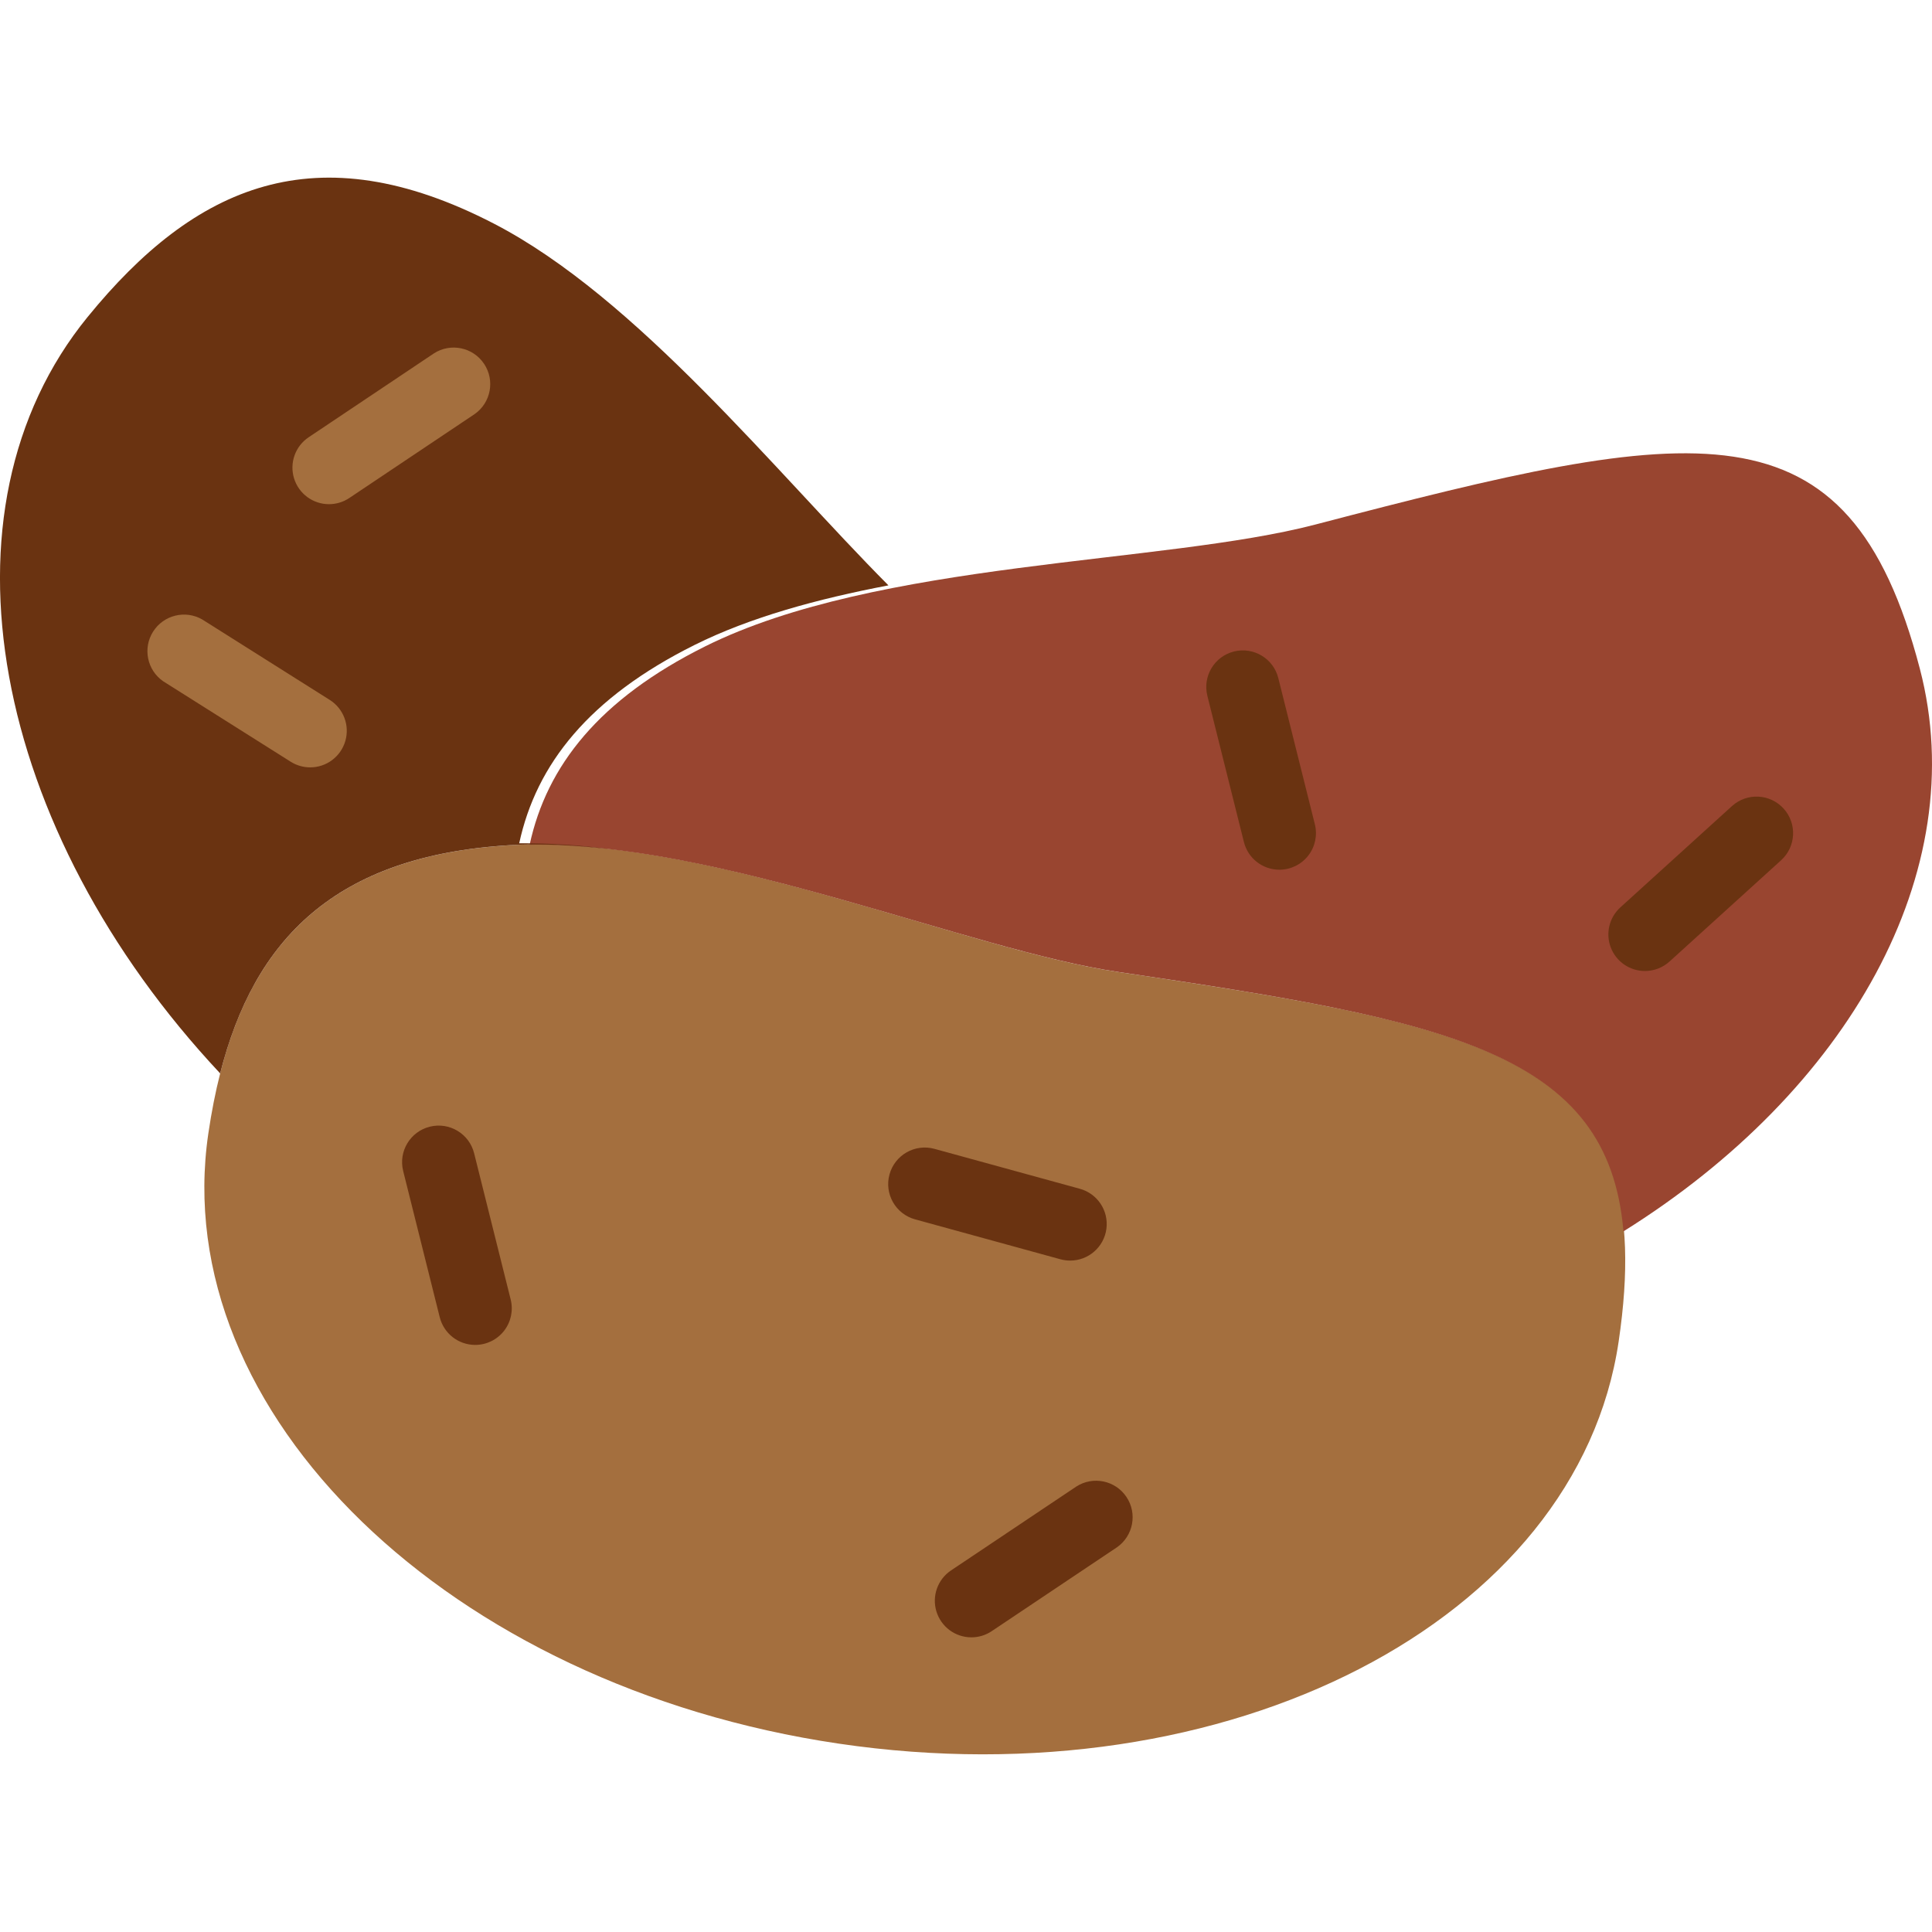
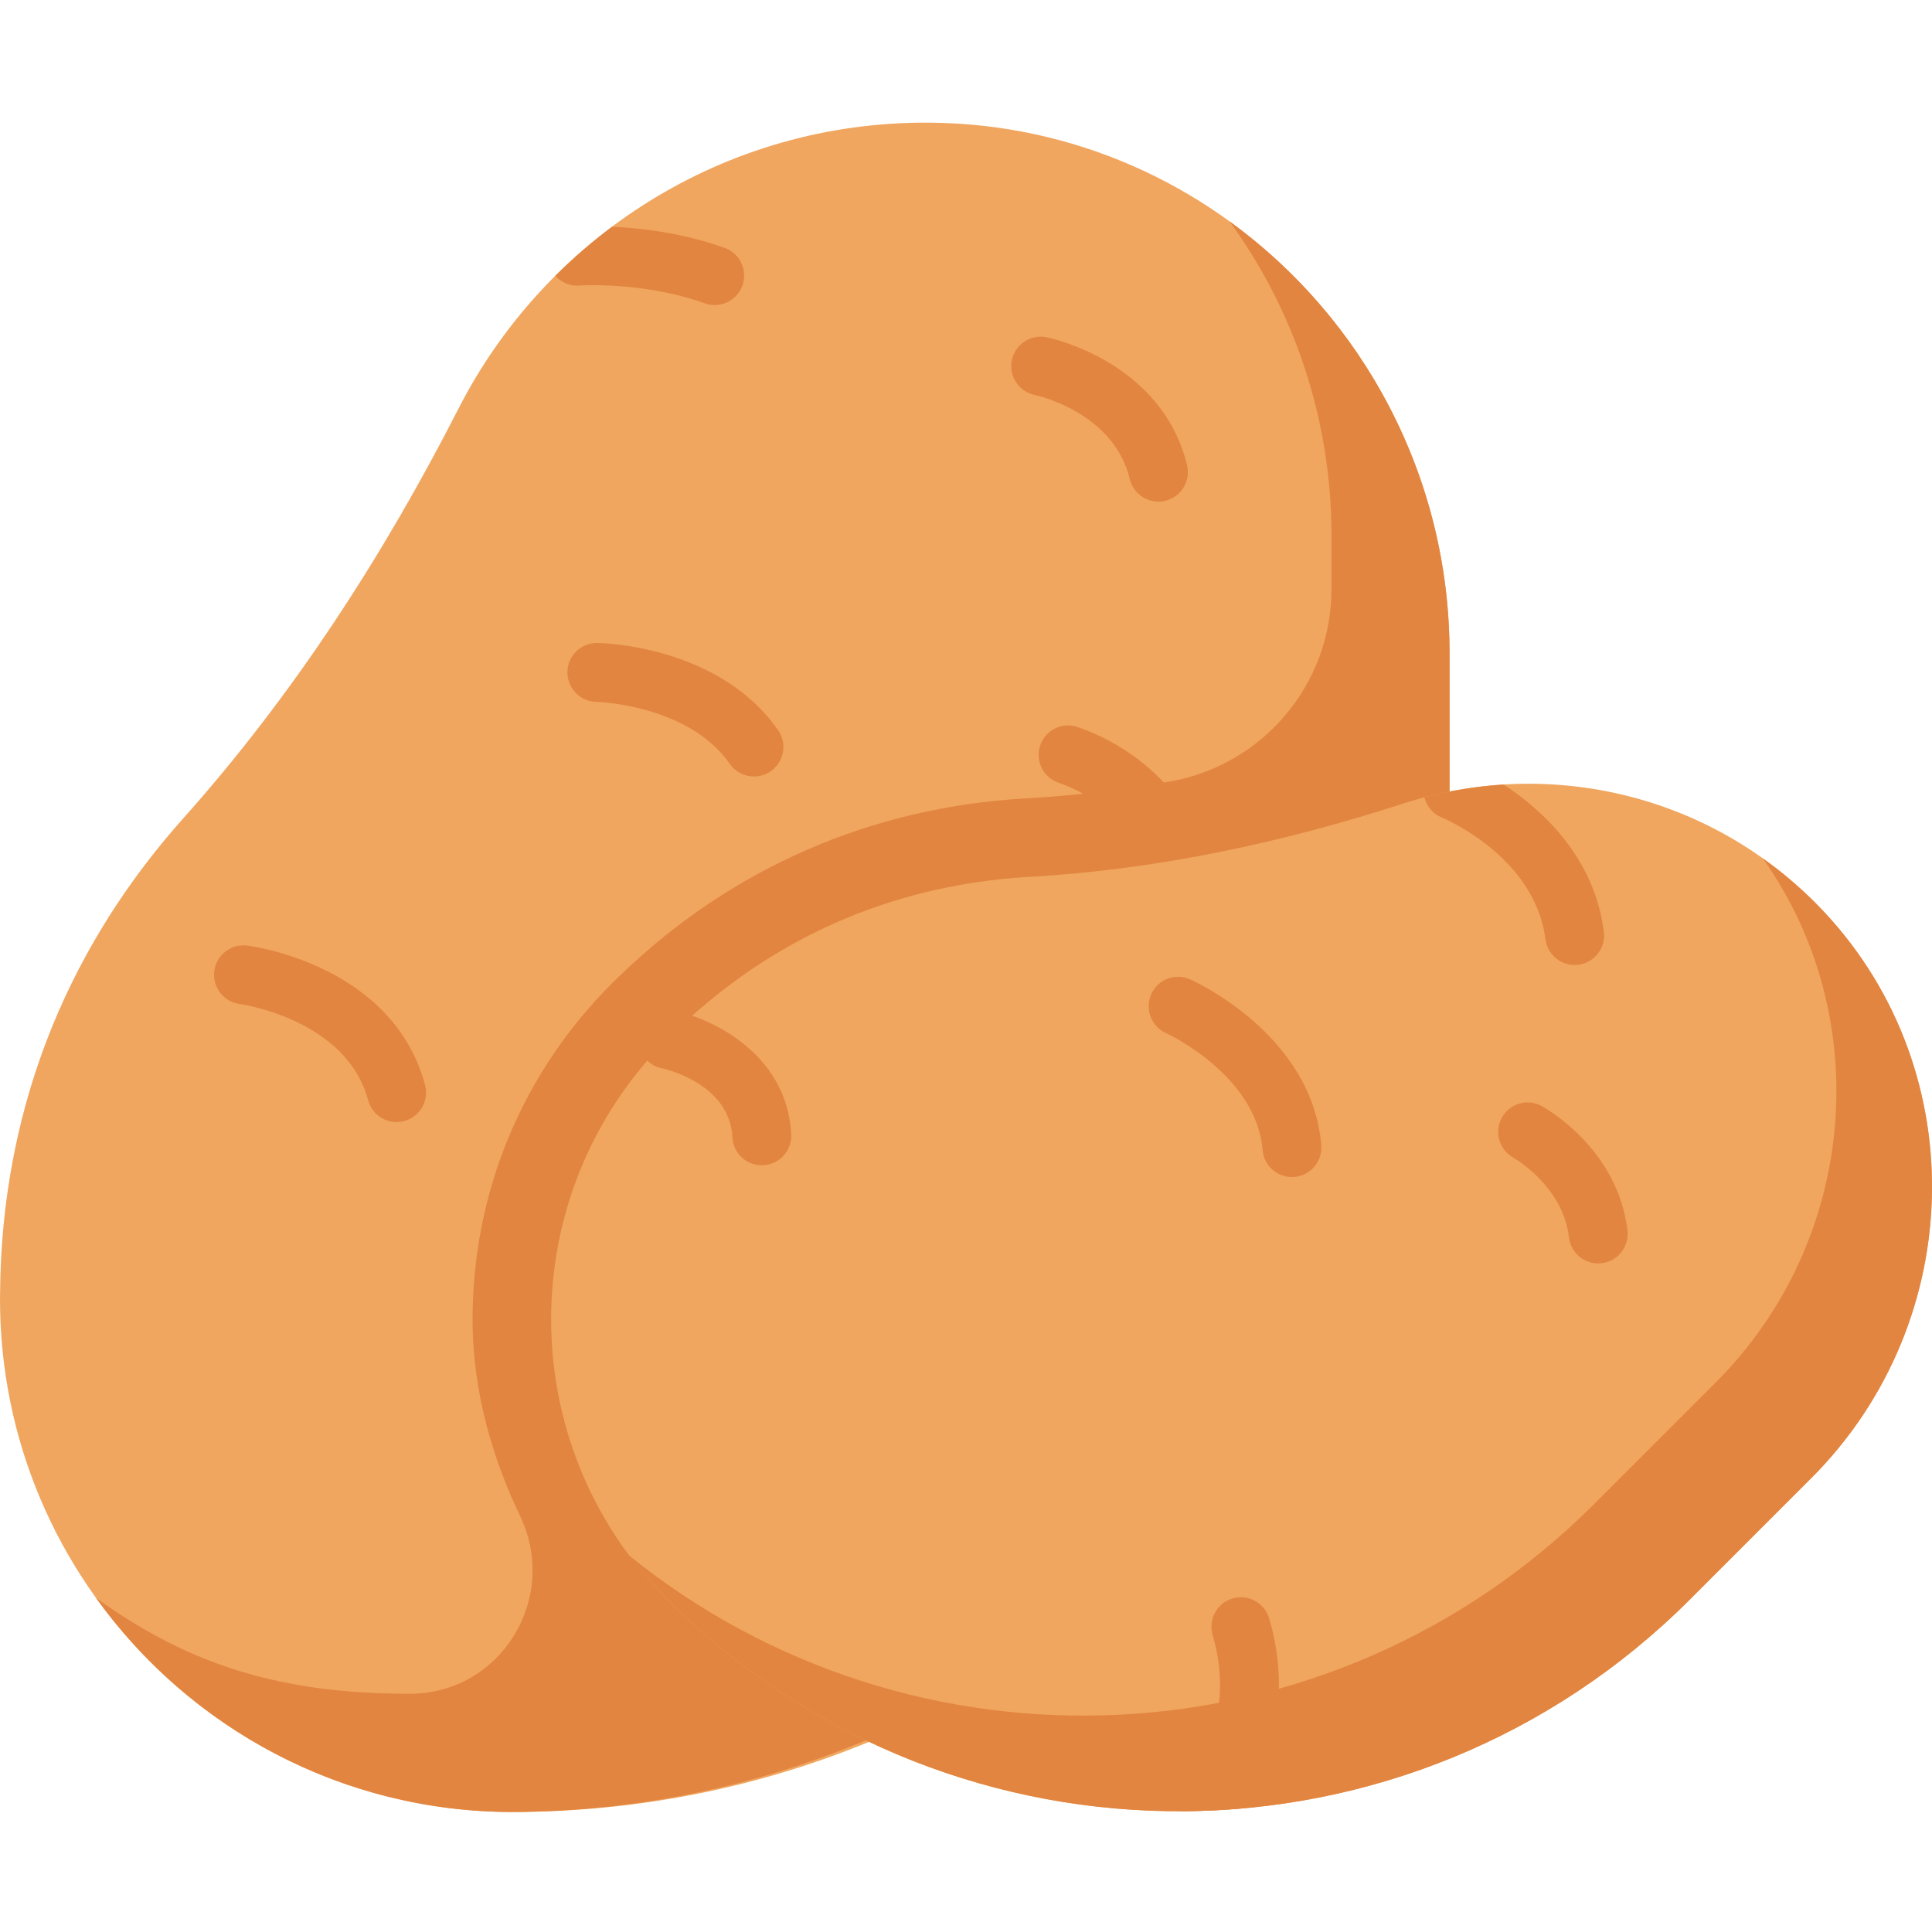
- <svg xmlns="http://www.w3.org/2000/svg" viewBox="0 0 52.854 52.854">
-   <path d="M44.282 36.698c-1.129 7.649-10.681 12.576-21.335 11.003C12.293 46.129 4.571 38.654 5.7 31.005c.678-4.595 2.771-7.552 8.239-7.882 5.269-.318 12.417 2.843 16.672 3.471 10.654 1.572 14.8 2.455 13.671 10.104z" fill="#a46f3e" />
-   <path d="M52.521 18.292c-1.957-7.48-6.118-6.668-16.537-3.942-4.16 1.089-11.975.98-16.699 3.336-2.883 1.438-4.328 3.258-4.796 5.425 5.208-.085 12.013 2.875 16.122 3.482 9.047 1.335 13.385 2.189 13.802 7.094 6.136-3.832 9.564-9.831 8.108-15.395z" fill="#994530" />
-   <path d="M14.204 23.07c.468-2.167 1.913-3.987 4.796-5.425 1.522-.759 3.367-1.261 5.305-1.631-3.087-3.104-6.882-7.873-10.795-9.897C8.645 3.601 5.333 5.07 2.398 8.67c-4.325 5.305-2.613 14.039 3.625 20.695.929-3.652 3.129-5.954 7.916-6.243.859-.052 1.772-.004 2.71.103a17.54 17.54 0 0 0-2.445-.155zM12.999 36.793a1 1 0 0 1-.969-.757l-1-4a1 1 0 1 1 1.941-.485l1 4a1 1 0 0 1-.972 1.242zM34.999 23.793a1 1 0 0 1-.969-.757l-1-4a1 1 0 1 1 1.941-.485l1 4a1 1 0 0 1-.972 1.242zM26.575 44.793a1 1 0 0 1-.557-1.831l3.426-2.294a1 1 0 0 1 1.112 1.662l-3.426 2.294a.995.995 0 0 1-.555.169z" fill="#6a3311" />
-   <path d="M9.001 13.793a1 1 0 0 1-.557-1.831l3.426-2.294a1 1 0 0 1 1.112 1.662l-3.426 2.294a.995.995 0 0 1-.555.169z" fill="#a46f3e" />
-   <path d="M29.275 34.486c-.087 0-.177-.012-.265-.036l-3.976-1.092a1 1 0 0 1 .529-1.929l3.976 1.092a1 1 0 0 1-.264 1.965z" fill="#6a3311" />
-   <path d="M8.486 20.993a1 1 0 0 1-.533-.154l-3.487-2.2a1.001 1.001 0 0 1 1.067-1.692l3.487 2.2a1 1 0 0 1-.534 1.846z" fill="#a46f3e" />
-   <path d="M45.001 26.564a1 1 0 0 1-.672-1.741l3.053-2.771a1 1 0 0 1 1.344 1.482l-3.053 2.771a1.003 1.003 0 0 1-.672.259z" fill="#6a3311" />
+ <svg xmlns="http://www.w3.org/2000/svg" viewBox="0 -32 512 511">
+   <path d="M246.316.504C191.898.102 144.652 31 121.516 76.266c-19.934 39.011-43.797 75.93-72.97 108.613C24.122 212.242 1.02 252.766.052 308.613.016 309.824 0 311.035 0 312.25c0 75.07 60.86 135.93 135.93 135.93.144 0 .285-.004.43-.004a161.34 161.34 0 0 0 3.077-.04c135.47-1.878 244.711-112.261 244.711-248.175v-58.832c0-76.582-61.253-140.059-137.832-140.625zm0 0" fill="#f0a65f" />
+   <path d="M384.148 199.96V141.13c0-46.863-22.941-88.816-58.293-114.45v-.003c16.985 23.386 27 52.199 27 83.156v14.285c0 25.188-18.144 46.676-42.953 51.012-12.953 2.266-25.652 3.742-38.234 4.457-40.82 2.316-77.906 18.508-107.258 46.828-.785.746-1.562 1.504-2.332 2.274-23.758 23.753-36.84 55.34-36.84 88.937 0 19.676 5.598 37.508 12.598 52.113 10.402 21.711-5.027 47.032-29.102 47.102h-.59c-36.859 0-60.398-9.387-82.699-25.399 24.668 34.356 64.961 56.739 110.485 56.739 135.254-.66 248.218-112.473 248.218-248.22zm0 0" fill="#e28540" />
+   <path d="M312.195 202.91a7.81 7.81 0 0 1-7.347-5.176c-.278-.75-6.102-15.949-24.364-22.32a7.807 7.807 0 0 1-4.796-9.941c1.417-4.067 5.87-6.223 9.94-4.797 25.626 8.937 33.602 30.906 33.93 31.84a7.804 7.804 0 0 1-4.777 9.949 7.78 7.78 0 0 1-2.586.445zm0 0" fill="#e28540" />
+   <path d="M481.512 207.68c-29.496-29.938-72.164-38.86-109.516-26.778-32.183 10.414-65.371 17.547-99.144 19.461-28.282 1.61-63.024 11.117-94.043 41.082-.68.645-1.348 1.297-2.012 1.961-40.992 40.992-40.992 107.45 0 148.442l.234.23a97.001 97.001 0 0 0 1.703 1.66c74.996 72.942 194.914 72.32 269.125-1.89l32.125-32.125c41.817-41.817 43.028-109.918 1.528-152.043zm0 0" fill="#f0a65f" />
+   <g fill="#e28540">
+     <path d="M481.512 207.68a108.03 108.03 0 0 0-14.352-12.223c29.883 42.133 25.2 101.219-12.512 138.93l-32.125 32.125c-69.949 69.949-180.496 74.508-255.765 13.722 3.015 4.711 11.402 12.961 11.976 13.504 74.996 72.942 194.914 72.32 269.125-1.89l32.125-32.125c41.817-41.817 43.028-109.918 1.528-152.043zm0 0M153.531 43.668c.168-.012 16.942-1.129 33.239 4.71a7.804 7.804 0 0 0 9.98-4.715 7.805 7.805 0 0 0-4.715-9.98c-11.09-3.976-22.2-5.25-29.824-5.601a139.987 139.987 0 0 0-15.047 13.008c1.559 1.738 3.863 2.77 6.367 2.578zm0 0M199.813 173.77a7.807 7.807 0 0 1-6.415-3.344c-10.925-15.696-35.074-16.43-35.316-16.43a7.805 7.805 0 0 1-7.707-7.902 7.8 7.8 0 0 1 7.8-7.707h.098c1.313.015 32.293.652 47.938 23.117a7.806 7.806 0 0 1-1.945 10.863 7.75 7.75 0 0 1-4.453 1.403zm0 0M306.984 100.926a7.813 7.813 0 0 1-7.578-5.969c-4.281-17.668-24.363-22.113-25.215-22.297-4.207-.887-6.914-5.012-6.043-9.222a7.79 7.79 0 0 1 9.176-6.067c1.246.25 30.61 6.504 37.254 33.906a7.807 7.807 0 0 1-7.594 9.649zm0 0M105.102 265.348a7.803 7.803 0 0 1-7.532-5.778c-5.804-21.562-33.761-25.468-34.043-25.508-4.261-.558-7.285-4.464-6.738-8.73.55-4.266 4.438-7.285 8.7-6.754 1.573.195 38.605 5.18 47.156 36.934a7.81 7.81 0 0 1-7.543 9.836zm0 0M398.496 175.906a107.806 107.806 0 0 0-21.02 3.403 7.782 7.782 0 0 0 4.63 5.336c.246.101 24.671 10.246 27.449 32.25a7.808 7.808 0 0 0 8.722 6.765 7.808 7.808 0 0 0 6.766-8.722c-2.508-19.868-16.48-32.426-26.547-39.032zm0 0" />
+     <path d="M342.363 279.914c-4.015 0-7.43-3.082-7.765-7.156-1.664-19.969-25.356-30.88-25.59-30.988-3.922-1.77-5.684-6.383-3.926-10.31 1.758-3.925 6.352-5.694 10.285-3.944 1.32.586 32.348 14.699 34.785 43.945a7.8 7.8 0 0 1-7.789 8.453zm0 0M423.535 302.813a7.81 7.81 0 0 1-7.746-6.915c-1.57-13.636-14.602-21.035-14.73-21.109-3.754-2.086-5.133-6.824-3.067-10.586 2.067-3.762 6.762-5.164 10.535-3.117.828.445 20.254 11.203 22.77 33.023a7.81 7.81 0 0 1-6.86 8.649c-.3.035-.605.055-.902.055zm0 0M201.879 276.793a7.806 7.806 0 0 1-7.79-7.414c-.726-14.566-18.632-18.281-18.816-18.32a7.805 7.805 0 0 1 3.04-15.309c10.382 2.059 30.304 11.574 31.367 32.848.215 4.304-3.102 7.972-7.407 8.183a6.554 6.554 0 0 1-.394.012zm0 0M336.324 396.844a7.797 7.797 0 0 0-9.703-5.254 7.804 7.804 0 0 0-5.258 9.703c6.809 22.89-6.324 39.992-6.945 40.777a7.794 7.794 0 0 0-1.629 5.903c5.66-.016 11.32-.282 16.961-.793 5.004-8.348 13.484-27.114 6.574-50.336zm0 0" />
+   </g>
</svg>
